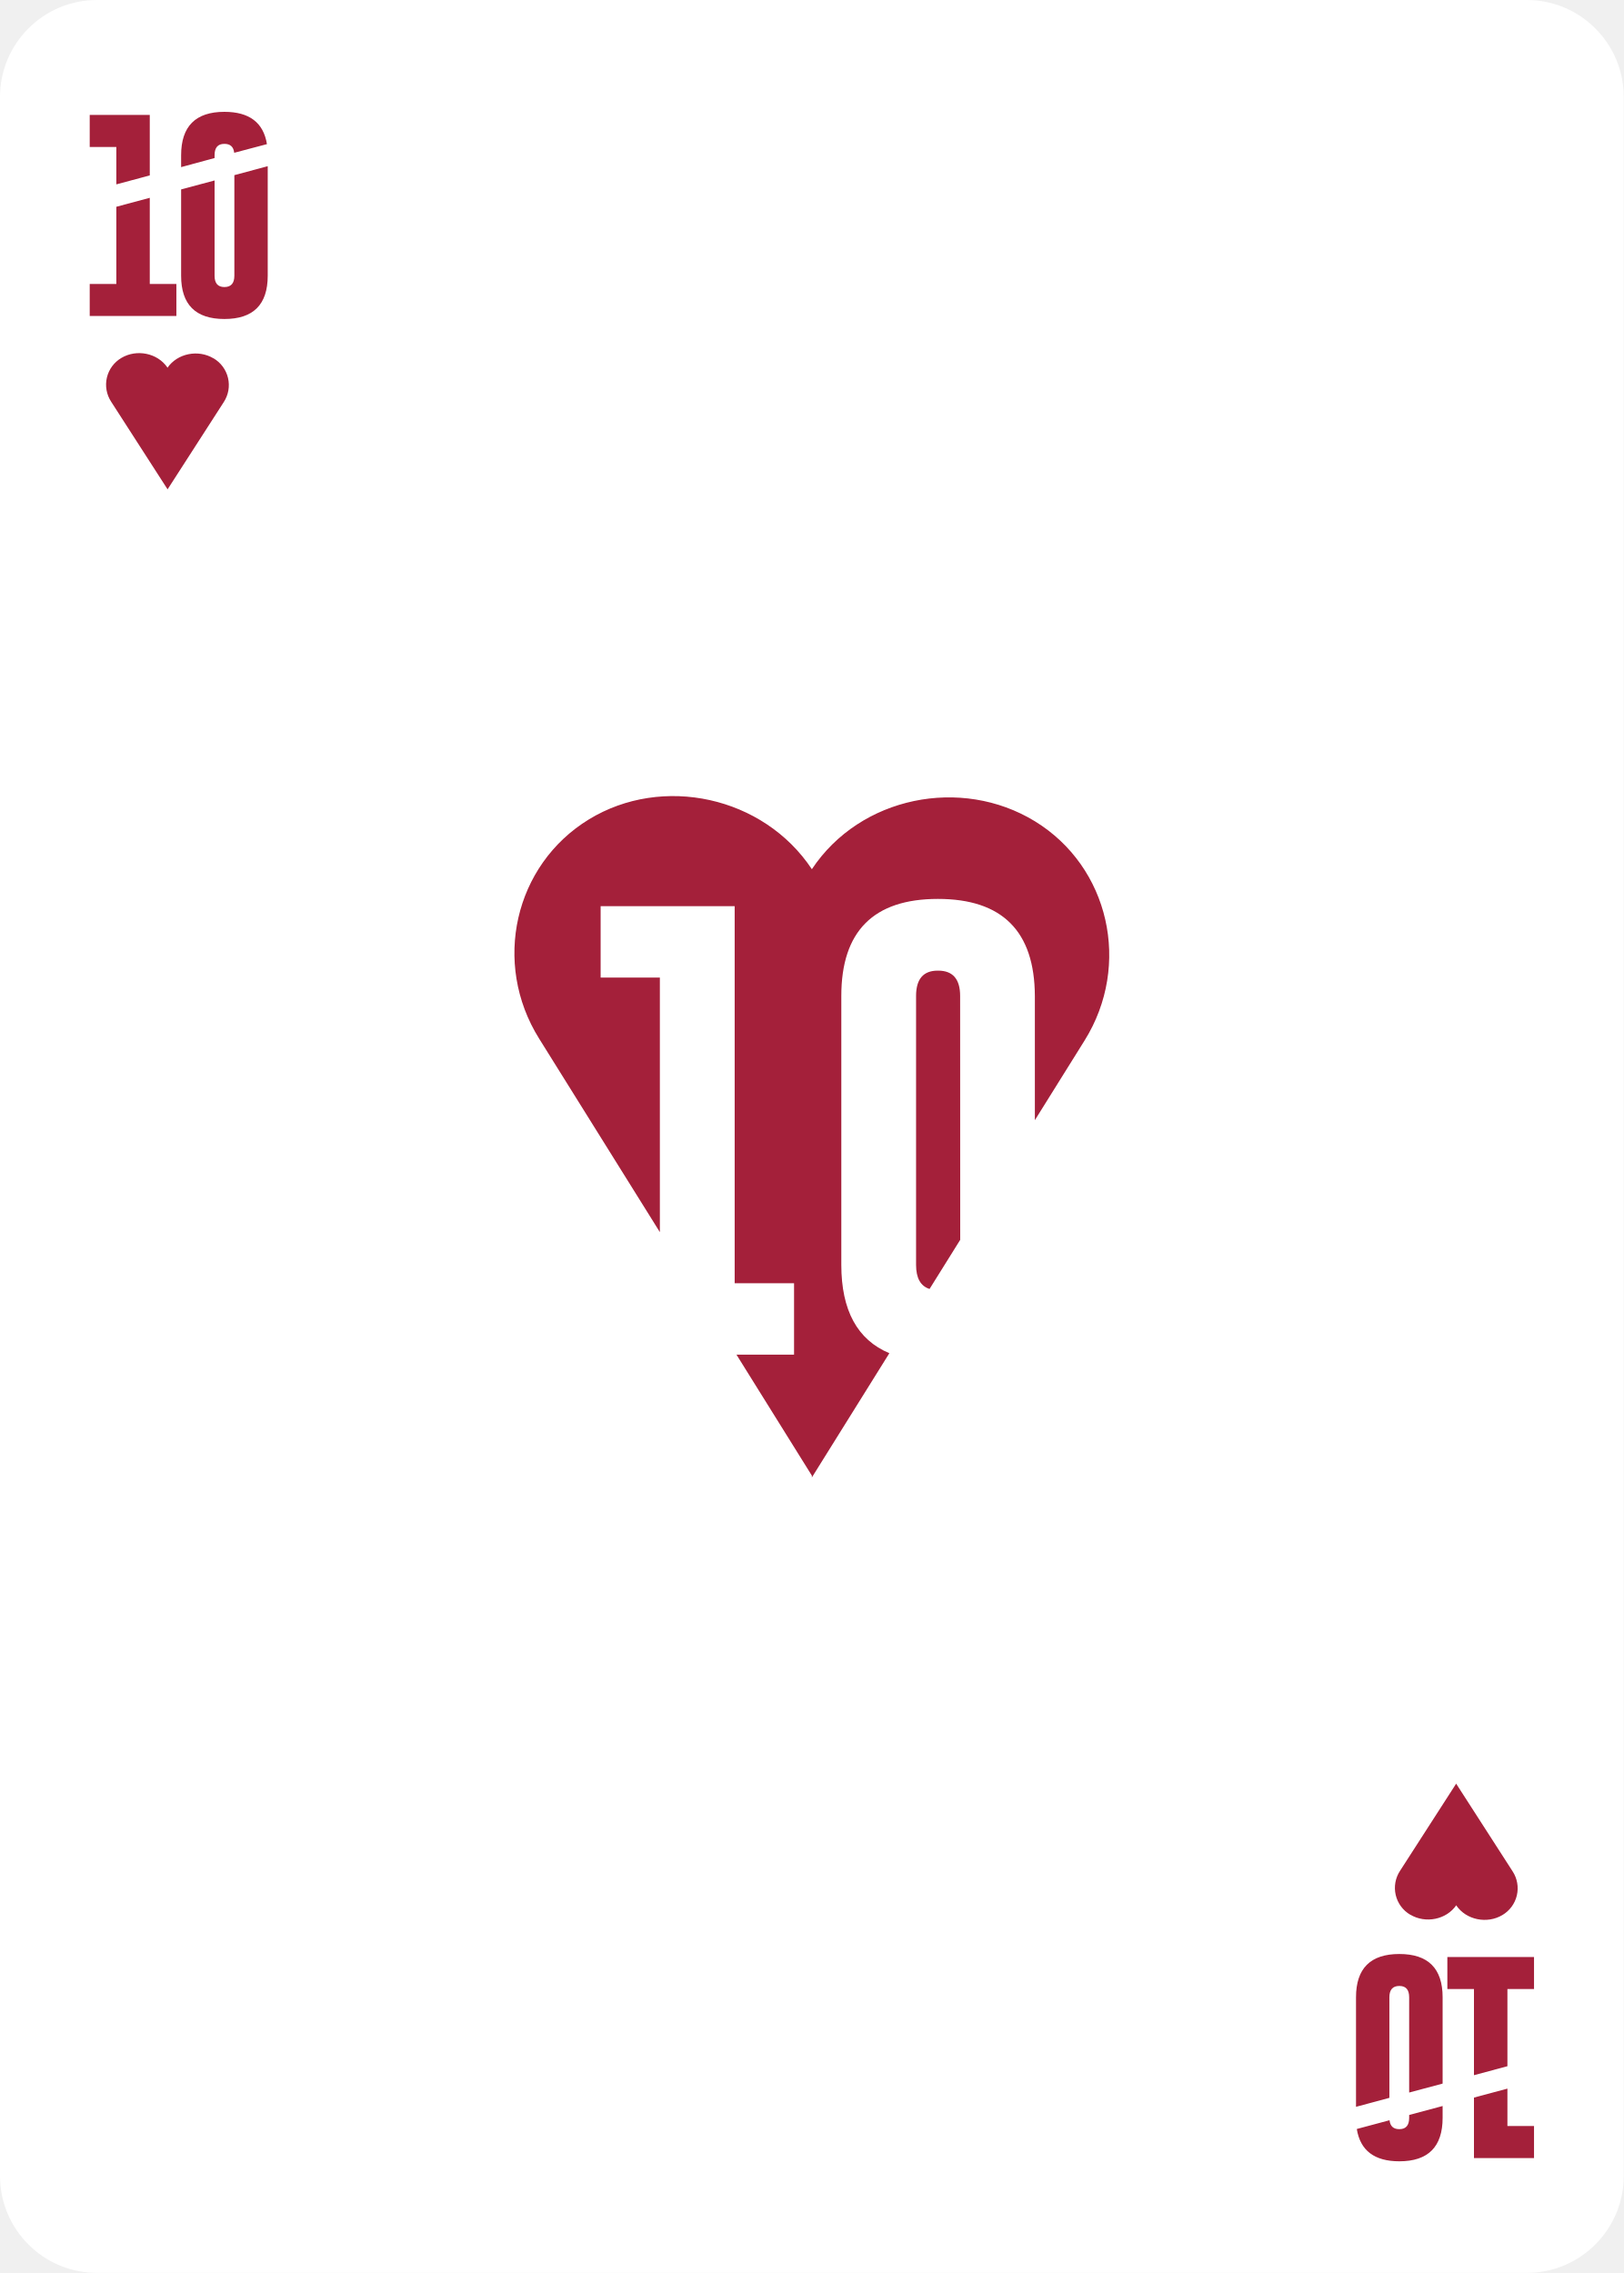
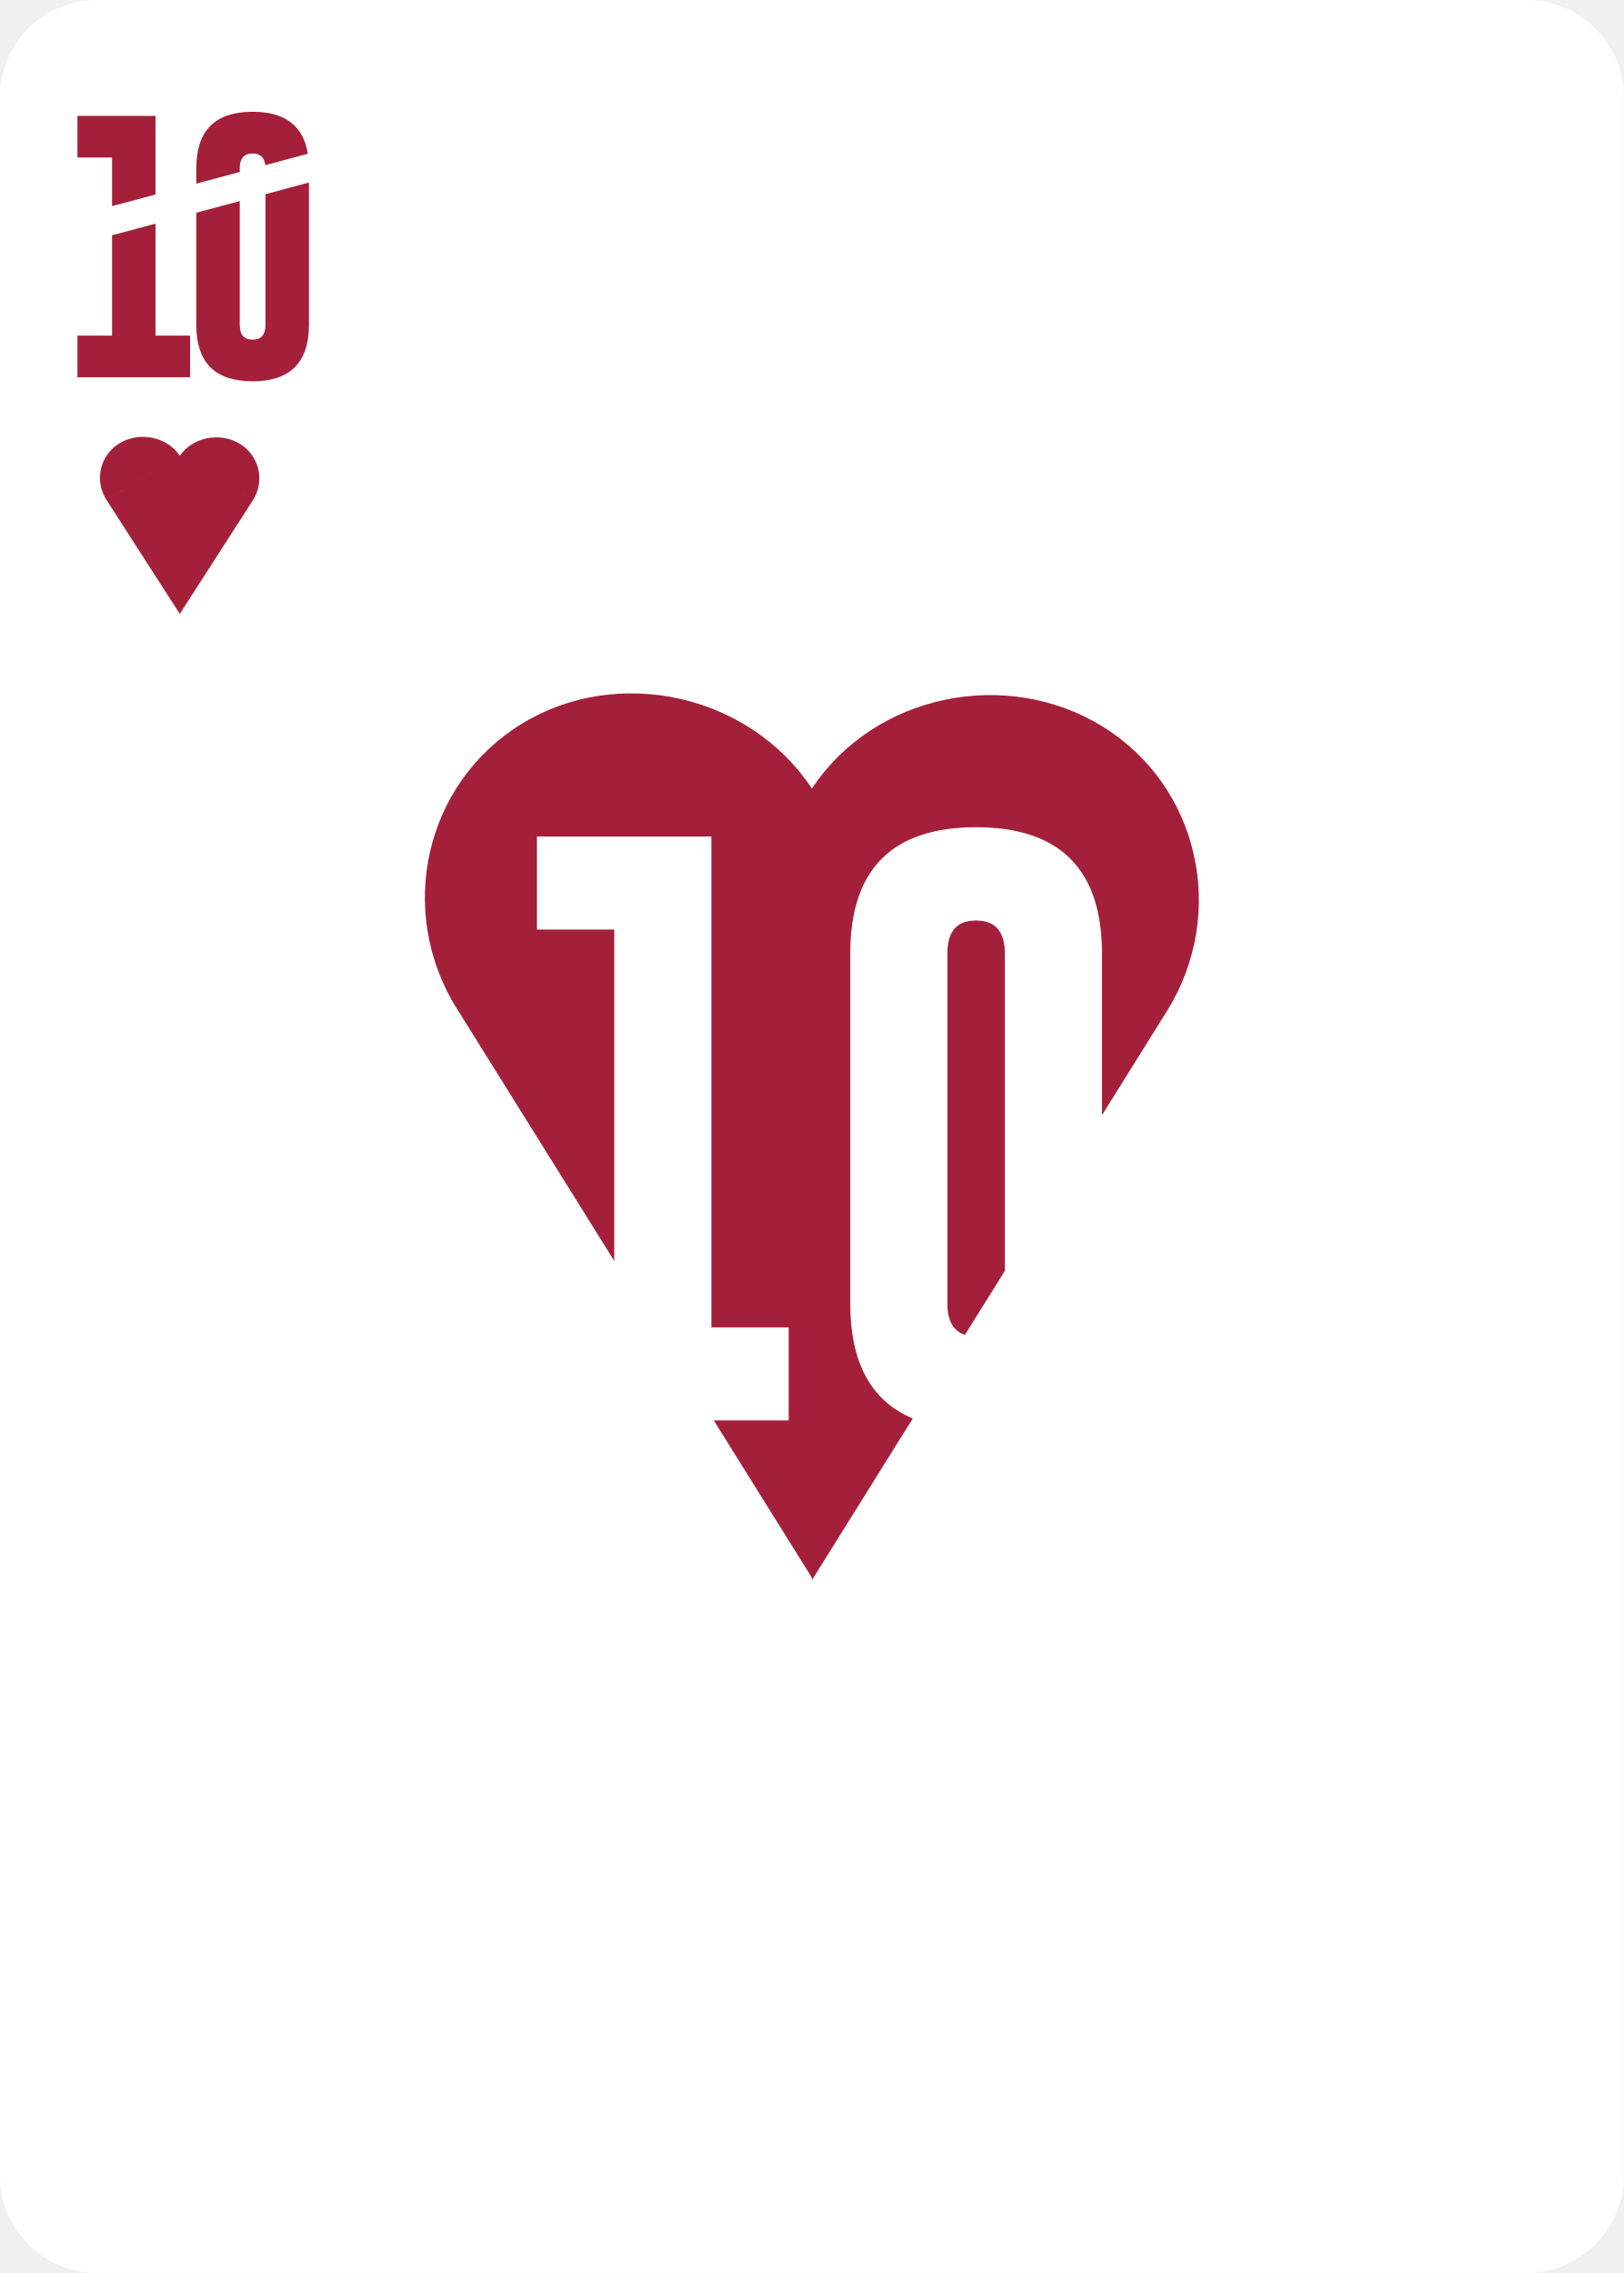
<svg xmlns="http://www.w3.org/2000/svg" viewBox="0 0 750 1050">
-   <defs>
-     <clipPath id="a">
-       <path style="fill:none" d="M-36-36h822v1122H-36z" />
-     </clipPath>
-   </defs>
-   <rect width="750" height="1049.95" rx="44.82" style="fill:#fff" data-name="Ebene 2" />
-   <g data-name="Ebene 1 Kopie 2">
-     <g style="clip-path:url(#a)">
-       <path d="M98.54 165.5c-7-4.16-16.61-2.3-21.22 4.43v-.17c-4.6-6.73-14.23-8.59-21.23-4.43a14.34 14.34 0 0 0-4.74 20.25l26-15.42-26 15.42 26 40.38v.17l26-40.38-26-15.42 26 15.42a14.35 14.35 0 0 0-4.75-20.25M651.46 884.5c7 4.16 16.61 2.3 21.22-4.43v.17c4.6 6.73 14.23 8.59 21.23 4.43a14.34 14.34 0 0 0 4.74-20.25l-26 15.42 26-15.42-26-40.38v-.17l-26 40.38 26 15.42-26-15.42a14.35 14.35 0 0 0 4.75 20.25" style="fill:#a4203a" />
+   <g id="uuid-0266c9a8-64b9-4544-b2b0-d146f92456ed">
+     <rect width="750" height="1049.95" rx="44.82" ry="44.82" style="fill:#fff;" />
+   </g>
+   <g id="uuid-49d8892e-58f3-4100-a7e8-1f8c785fa10f">
+     <g>
+       <path d="M464.13,440.46c0-10.15-4.4-15.22-13.2-15.22h-.27c-8.71,0-13.07,5.08-13.07,15.22v161.67c0,7.95,2.71,12.77,8.11,14.49l18.43-29.55v-146.62Z" style="fill:#a4203a;" />
+       <path d="M508.99,335.43c-44.18-27.04-104.9-14.97-133.97,28.83-29.07-43.8-89.81-56.98-133.99-29.94-44.81,27.42-58.25,86.41-29.97,131.75h.06l72.6,116.4v-153.05h-35.7v-42.98h80.57v226.74h35.7v42.98h-34.6l45.33,72.68v1.11l46.59-74.69c-19.24-8.07-28.88-25.77-28.88-53.12v-161.67c0-38.89,19.35-58.34,58.07-58.34s58.2,19.45,58.2,58.34v74.69l29.92-47.98h.02c28.28-45.34,14.87-104.33-29.95-131.75Z" style="fill:#a4203a;" />
    </g>
-     <path style="fill:#a4203a" d="m53.73 85.17 15.45-4.14V53.1H41.44v14.79h12.29v17.28zM69.18 91.38l-15.45 4.14v35.65H41.44v14.79h40.03v-14.79H69.18V91.38zM696.27 964.83l-15.45 4.14v27.93h27.74v-14.79h-12.29v-17.28zM680.82 958.62l15.45-4.14v-35.65h12.29v-14.79h-40.03v14.79h12.29v39.79zM99.11 73v-1.3c0-3.5 1.5-5.24 4.5-5.24h.09c2.69 0 4.18 1.38 4.48 4.12l15.12-4q-2.4-14.91-19.64-14.92-20 0-20 20.09v5.45ZM108.25 80.91v46.45c0 3.5-1.53 5.24-4.59 5.24s-4.55-1.74-4.55-5.24v-44L83.66 87.5v39.86q0 20 20 20t20-20V76.77ZM650.89 977v1.31q0 5.24-4.5 5.24h-.09c-2.69 0-4.18-1.38-4.48-4.12l-15.12 4.05q2.4 14.91 19.64 14.92 20 0 20-20.09v-5.45ZM641.75 969.09v-46.45c0-3.5 1.53-5.24 4.59-5.24s4.55 1.74 4.55 5.24v44l15.45-4.14v-39.86q0-20-20-20t-20 20v50.59ZM443.48 460.08q0-11.7-10.14-11.7h-.21q-10 0-10 11.7v124.21q0 9.16 6.23 11.14l14.16-22.7Z" />
-     <path d="M478 379.37c-34-20.78-80.65-11.5-103 22.15-22.34-33.65-69-43.78-103-23-34.43 21.07-44.75 66.39-23 101.23l55.79 89.43V451.59h-27.36v-33h61.91v174.19h27.43v33h-26.59L375 681.65v.85l35.79-57.39q-22.18-9.3-22.19-40.82V460.08q0-44.83 44.61-44.83T478 460.08v57.38l23-36.86c21.69-34.84 11.38-80.16-23-101.23Z" style="fill:#a4203a" />
+     <g>
+       <polygon points="51.75 95.23 71.83 89.85 71.83 53.54 35.77 53.54 35.77 72.78 51.75 72.78 51.75 95.23" style="fill:#a4203a;" />
+       <polygon points="71.83 103.31 51.75 108.69 51.75 155.03 35.77 155.03 35.77 174.27 87.81 174.27 87.81 155.03 71.83 155.03 71.83 103.31" style="fill:#a4203a;" />
+     </g>
+     <g>
+       <path d="M110.74,79.43v-1.7c0-4.54,1.95-6.81,5.85-6.81h.12c3.49,0,5.43,1.79,5.83,5.36l19.65-5.26c-2.07-12.91-10.57-19.39-25.53-19.39-17.33,0-25.99,8.7-25.99,26.11v7.08l20.08-5.38Z" style="fill:#a4203a;" />
+       <path d="M122.62,89.7v60.39c0,4.54-1.99,6.81-5.97,6.81s-5.91-2.27-5.91-6.81v-57.2l-20.08,5.38v51.82c0,17.37,8.66,26.05,25.99,26.05s26.05-8.68,26.05-26.05V84.32l-20.08,5.38Z" style="fill:#a4203a;" />
+     </g>
+     <path d="M110.57,204.89c-9.1-5.4-21.6-2.99-27.59,5.76v-.22c-5.99-8.75-18.5-11.16-27.6-5.76-9.23,5.48-12,17.26-6.17,26.32l33.77-20.04-33.75,20.04,33.75,52.49v.22l33.75-52.49-33.75-20.04,33.76,20.04c5.82-9.06,3.06-20.84-6.17-26.32" style="fill:#a4203a;" />
  </g>
</svg>
